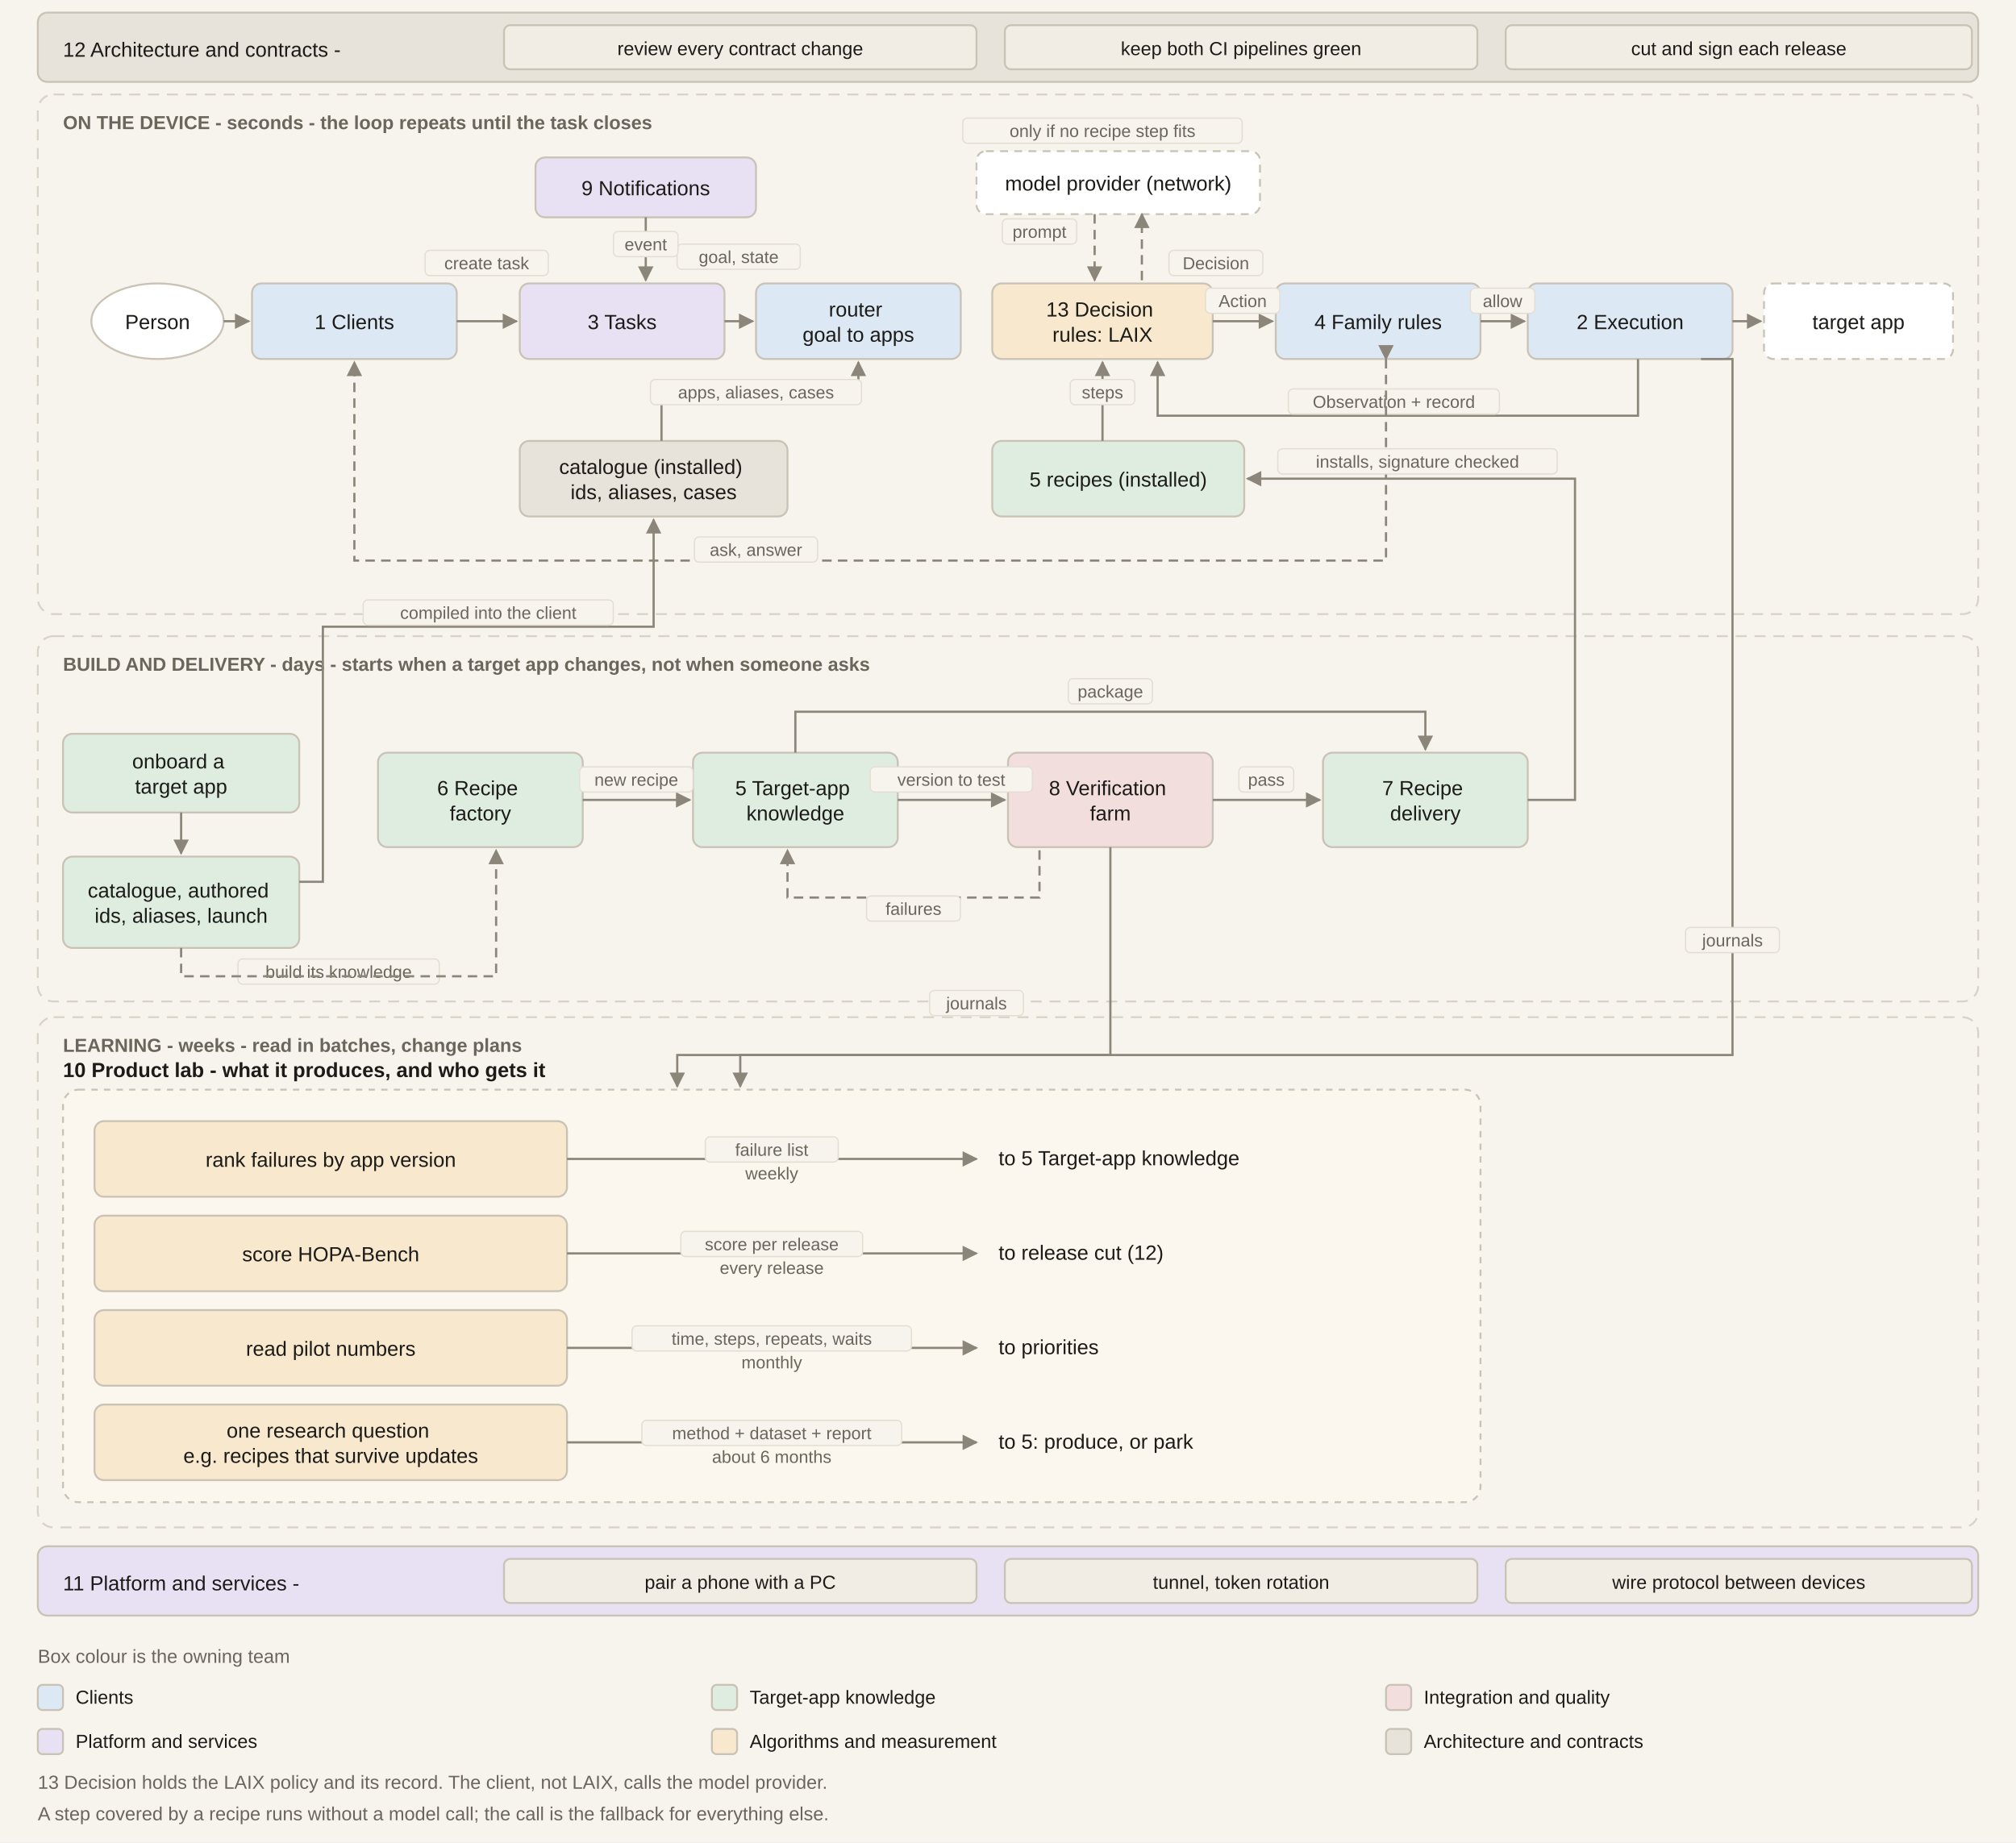
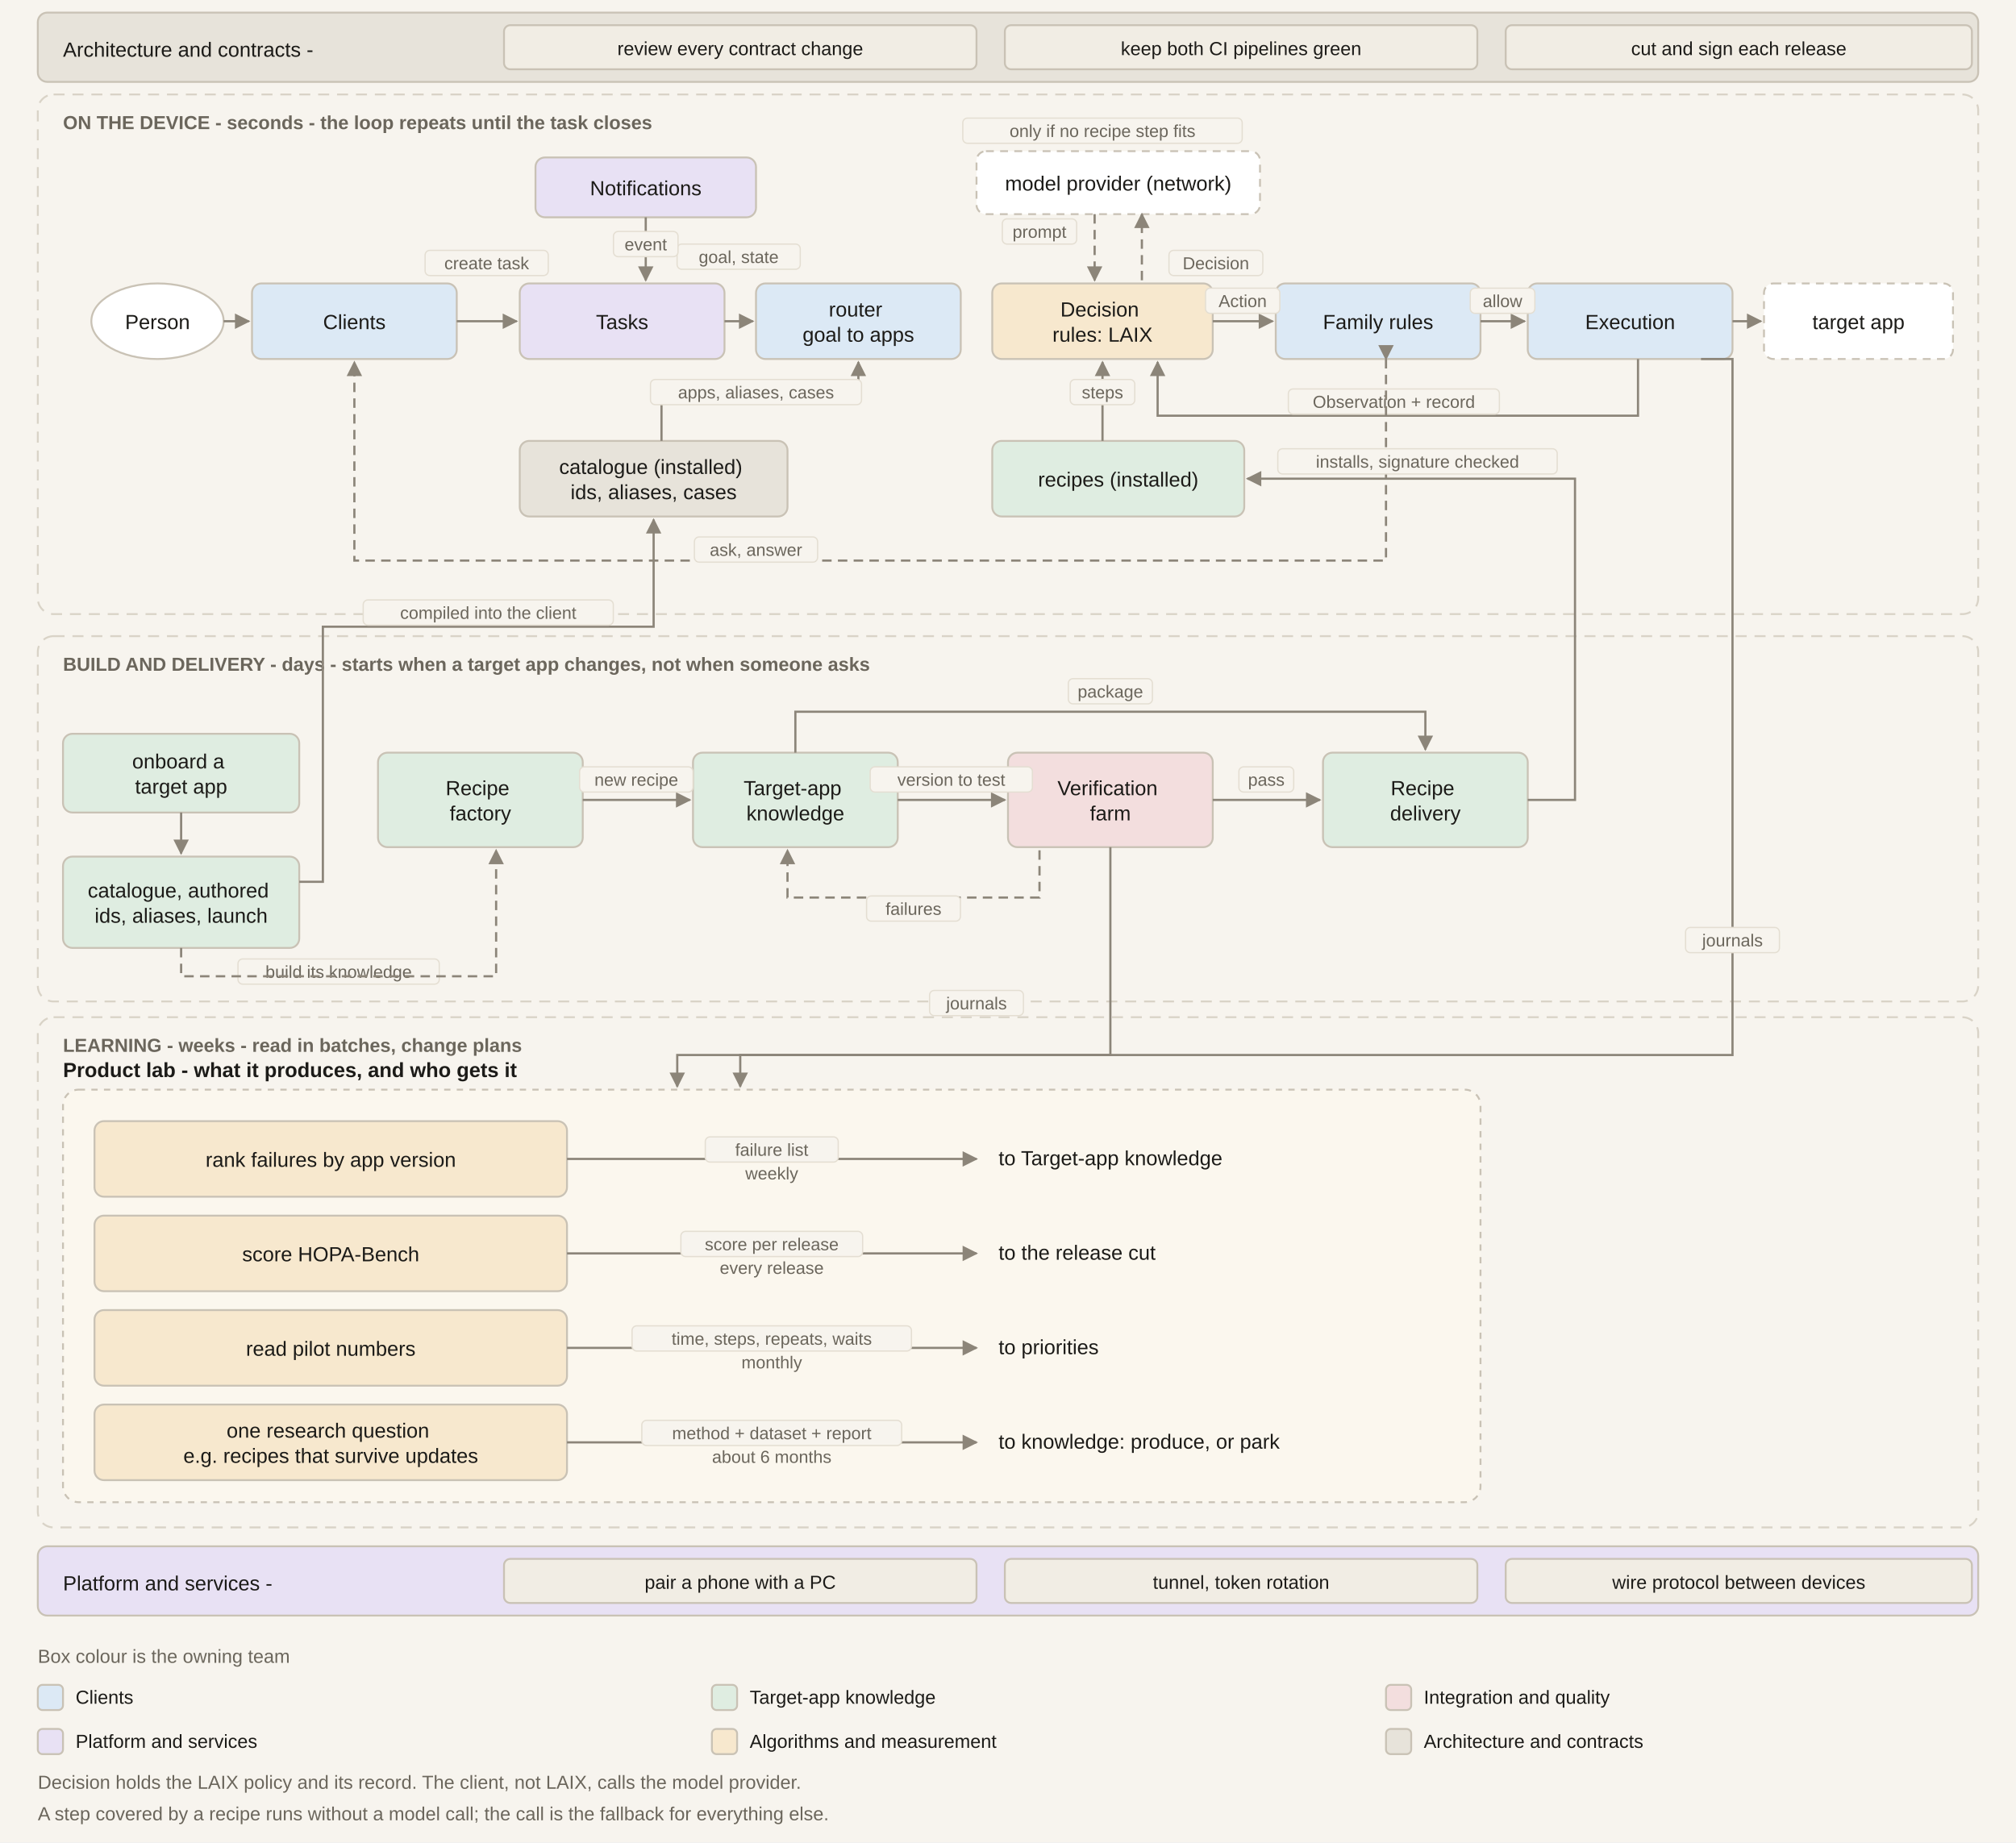
<svg xmlns="http://www.w3.org/2000/svg" width="1280" height="1170" viewBox="0 0 1280 1170" font-family="Segoe UI, Arial, sans-serif">
  <defs>
    <marker id="head" viewBox="0 0 10 10" refX="9" refY="5" markerWidth="7" markerHeight="7" orient="auto-start-reverse">
      <path d="M0,0 L10,5 L0,10 z" fill="#8C8579" />
    </marker>
    <marker id="tail" viewBox="0 0 10 10" refX="1" refY="5" markerWidth="7" markerHeight="7" orient="auto-start-reverse">
      <path d="M10,0 L0,5 L10,10 z" fill="#8C8579" />
    </marker>
  </defs>
  <rect x="0" y="0" width="1280" height="1170" rx="0" fill="#F7F4EE" stroke="none" stroke-width="1.2" />
  <rect x="24" y="8" width="1232" height="44" rx="6" fill="#E7E3DA" stroke="#C9C2B5" stroke-width="1.2" />
  <text x="40" y="36" font-size="13" fill="#1C1B18" font-weight="400" text-anchor="start">
-     <tspan x="40" dy="0">12 Architecture and contracts -</tspan>
+     <tspan x="40" dy="0">Architecture and contracts -</tspan>
  </text>
  <rect x="320" y="16" width="300" height="28" rx="4" fill="#F1EDE4" stroke="#C9C2B5" stroke-width="1.2" />
  <text x="470" y="35" font-size="12" fill="#1C1B18" font-weight="400" text-anchor="middle">
    <tspan x="470" dy="0">review every contract change</tspan>
  </text>
  <rect x="638" y="16" width="300" height="28" rx="4" fill="#F1EDE4" stroke="#C9C2B5" stroke-width="1.2" />
  <text x="788" y="35" font-size="12" fill="#1C1B18" font-weight="400" text-anchor="middle">
    <tspan x="788" dy="0">keep both CI pipelines green</tspan>
  </text>
  <rect x="956" y="16" width="296" height="28" rx="4" fill="#F1EDE4" stroke="#C9C2B5" stroke-width="1.2" />
  <text x="1104" y="35" font-size="12" fill="#1C1B18" font-weight="400" text-anchor="middle">
    <tspan x="1104" dy="0">cut and sign each release</tspan>
  </text>
  <rect x="24" y="60" width="1232" height="330" rx="10" fill="none" stroke="#D9D3C7" stroke-width="1.2" stroke-dasharray="7 5" />
  <text x="40" y="82" font-size="12" fill="#6B665C" font-weight="600" text-anchor="start">
    <tspan x="40" dy="0">ON THE DEVICE - seconds - the loop repeats until the task closes</tspan>
  </text>
  <ellipse cx="100" cy="204" rx="42" ry="24" fill="#FFFFFF" stroke="#C9C2B5" stroke-width="1.2" />
  <text x="100" y="209" font-size="13" fill="#1C1B18" font-weight="400" text-anchor="middle">
    <tspan x="100" dy="0">Person</tspan>
  </text>
  <rect x="160" y="180" width="130" height="48" rx="6" fill="#DCE9F5" stroke="#C9C2B5" stroke-width="1.2" />
  <text x="225" y="209" font-size="13" fill="#1C1B18" font-weight="400" text-anchor="middle">
-     <tspan x="225" dy="0">1 Clients</tspan>
+     <tspan x="225" dy="0">Clients</tspan>
  </text>
  <rect x="330" y="180" width="130" height="48" rx="6" fill="#E8E1F4" stroke="#C9C2B5" stroke-width="1.2" />
  <text x="395" y="209" font-size="13" fill="#1C1B18" font-weight="400" text-anchor="middle">
-     <tspan x="395" dy="0">3 Tasks</tspan>
+     <tspan x="395" dy="0">Tasks</tspan>
  </text>
  <rect x="480" y="180" width="130" height="48" rx="6" fill="#DCE9F5" stroke="#C9C2B5" stroke-width="1.2" />
  <text x="545" y="201" font-size="13" fill="#1C1B18" font-weight="400" text-anchor="middle">
    <tspan x="545" dy="0">router</tspan>
    <tspan x="545" dy="16">goal to apps</tspan>
  </text>
  <rect x="630" y="180" width="140" height="48" rx="6" fill="#F7E8CE" stroke="#C9C2B5" stroke-width="1.2" />
  <text x="700" y="201" font-size="13" fill="#1C1B18" font-weight="400" text-anchor="middle">
-     <tspan x="700" dy="0">13 Decision</tspan>
+     <tspan x="700" dy="0">Decision</tspan>
    <tspan x="700" dy="16">rules: LAIX</tspan>
  </text>
  <rect x="810" y="180" width="130" height="48" rx="6" fill="#DCE9F5" stroke="#C9C2B5" stroke-width="1.2" />
  <text x="875" y="209" font-size="13" fill="#1C1B18" font-weight="400" text-anchor="middle">
-     <tspan x="875" dy="0">4 Family rules</tspan>
+     <tspan x="875" dy="0">Family rules</tspan>
  </text>
  <rect x="970" y="180" width="130" height="48" rx="6" fill="#DCE9F5" stroke="#C9C2B5" stroke-width="1.2" />
  <text x="1035" y="209" font-size="13" fill="#1C1B18" font-weight="400" text-anchor="middle">
-     <tspan x="1035" dy="0">2 Execution</tspan>
+     <tspan x="1035" dy="0">Execution</tspan>
  </text>
  <rect x="1120" y="180" width="120" height="48" rx="6" fill="#FFFFFF" stroke="#C9C2B5" stroke-width="1.2" stroke-dasharray="5 4" />
  <text x="1180" y="209" font-size="13" fill="#1C1B18" font-weight="400" text-anchor="middle">
    <tspan x="1180" dy="0">target app</tspan>
  </text>
  <rect x="340" y="100" width="140" height="38" rx="6" fill="#E8E1F4" stroke="#C9C2B5" stroke-width="1.2" />
  <text x="410" y="124" font-size="13" fill="#1C1B18" font-weight="400" text-anchor="middle">
-     <tspan x="410" dy="0">9 Notifications</tspan>
+     <tspan x="410" dy="0">Notifications</tspan>
  </text>
  <rect x="620" y="96" width="180" height="40" rx="6" fill="#FFFFFF" stroke="#C9C2B5" stroke-width="1.2" stroke-dasharray="5 4" />
  <text x="710" y="121" font-size="13" fill="#1C1B18" font-weight="400" text-anchor="middle">
    <tspan x="710" dy="0">model provider (network)</tspan>
  </text>
  <rect x="330" y="280" width="170" height="48" rx="6" fill="#E7E3DA" stroke="#C9C2B5" stroke-width="1.2" />
  <text x="415" y="301" font-size="13" fill="#1C1B18" font-weight="400" text-anchor="middle">
    <tspan x="415" dy="0">catalogue (installed)</tspan>
    <tspan x="415" dy="16">ids, aliases, cases</tspan>
  </text>
  <rect x="630" y="280" width="160" height="48" rx="6" fill="#DFEDE1" stroke="#C9C2B5" stroke-width="1.2" />
  <text x="710" y="309" font-size="13" fill="#1C1B18" font-weight="400" text-anchor="middle">
-     <tspan x="710" dy="0">5 recipes (installed)</tspan>
+     <tspan x="710" dy="0">recipes (installed)</tspan>
  </text>
  <path d="M142,204 L158,204" fill="none" stroke="#8C8579" stroke-width="1.4" marker-end="url(#head)" />
  <path d="M290,204 L328,204" fill="none" stroke="#8C8579" stroke-width="1.4" marker-end="url(#head)" />
  <g>
    <rect x="269.9" y="159" width="78.2" height="16" rx="3" fill="#F7F4EE" stroke="#E4DED2" stroke-width="0.8" />
    <text x="309" y="171" font-size="11" fill="#6B665C" font-weight="400" text-anchor="middle">
      <tspan x="309" dy="0">create task</tspan>
    </text>
  </g>
  <path d="M460,204 L478,204" fill="none" stroke="#8C8579" stroke-width="1.4" marker-end="url(#head)" />
  <g>
    <rect x="429.9" y="155" width="78.2" height="16" rx="3" fill="#F7F4EE" stroke="#E4DED2" stroke-width="0.8" />
    <text x="469" y="167" font-size="11" fill="#6B665C" font-weight="400" text-anchor="middle">
      <tspan x="469" dy="0">goal, state</tspan>
    </text>
  </g>
  <path d="M770,204 L808,204" fill="none" stroke="#8C8579" stroke-width="1.4" marker-end="url(#head)" />
  <g>
    <rect x="765.4" y="183" width="47.2" height="16" rx="3" fill="#F7F4EE" stroke="#E4DED2" stroke-width="0.8" />
    <text x="789" y="195" font-size="11" fill="#6B665C" font-weight="400" text-anchor="middle">
      <tspan x="789" dy="0">Action</tspan>
    </text>
  </g>
  <path d="M940,204 L968,204" fill="none" stroke="#8C8579" stroke-width="1.4" marker-end="url(#head)" />
  <g>
    <rect x="933.5" y="183" width="41.0" height="16" rx="3" fill="#F7F4EE" stroke="#E4DED2" stroke-width="0.8" />
    <text x="954" y="195" font-size="11" fill="#6B665C" font-weight="400" text-anchor="middle">
      <tspan x="954" dy="0">allow</tspan>
    </text>
  </g>
  <path d="M1100,204 L1118,204" fill="none" stroke="#8C8579" stroke-width="1.4" marker-end="url(#head)" />
  <path d="M410,138 L410,178" fill="none" stroke="#8C8579" stroke-width="1.4" marker-end="url(#head)" />
  <g>
    <rect x="389.5" y="147" width="41.0" height="16" rx="3" fill="#F7F4EE" stroke="#E4DED2" stroke-width="0.8" />
    <text x="410" y="159" font-size="11" fill="#6B665C" font-weight="400" text-anchor="middle">
      <tspan x="410" dy="0">event</tspan>
    </text>
  </g>
  <path d="M695,136 L695,178" fill="none" stroke="#8C8579" stroke-width="1.4" stroke-dasharray="6 4" marker-end="url(#head)" />
  <path d="M725,178 L725,136" fill="none" stroke="#8C8579" stroke-width="1.4" stroke-dasharray="6 4" marker-end="url(#head)" />
  <g>
    <rect x="636.4" y="139" width="47.2" height="16" rx="3" fill="#F7F4EE" stroke="#E4DED2" stroke-width="0.8" />
    <text x="660" y="151" font-size="11" fill="#6B665C" font-weight="400" text-anchor="middle">
      <tspan x="660" dy="0">prompt</tspan>
    </text>
  </g>
  <g>
    <rect x="742.2" y="159" width="59.6" height="16" rx="3" fill="#F7F4EE" stroke="#E4DED2" stroke-width="0.8" />
    <text x="772" y="171" font-size="11" fill="#6B665C" font-weight="400" text-anchor="middle">
      <tspan x="772" dy="0">Decision</tspan>
    </text>
  </g>
  <g>
    <rect x="611.3" y="75" width="177.4" height="16" rx="3" fill="#F7F4EE" stroke="#E4DED2" stroke-width="0.8" />
    <text x="700" y="87" font-size="11" fill="#6B665C" font-weight="400" text-anchor="middle">
      <tspan x="700" dy="0">only if no recipe step fits</tspan>
    </text>
  </g>
  <path d="M420,280 L420,246 L545,246 L545,230" fill="none" stroke="#8C8579" stroke-width="1.4" marker-end="url(#head)" />
  <g>
    <rect x="413.0" y="241" width="134.0" height="16" rx="3" fill="#F7F4EE" stroke="#E4DED2" stroke-width="0.8" />
    <text x="480" y="253" font-size="11" fill="#6B665C" font-weight="400" text-anchor="middle">
      <tspan x="480" dy="0">apps, aliases, cases</tspan>
    </text>
  </g>
  <path d="M700,280 L700,230" fill="none" stroke="#8C8579" stroke-width="1.4" marker-end="url(#head)" />
  <g>
    <rect x="679.5" y="241" width="41.0" height="16" rx="3" fill="#F7F4EE" stroke="#E4DED2" stroke-width="0.8" />
    <text x="700" y="253" font-size="11" fill="#6B665C" font-weight="400" text-anchor="middle">
      <tspan x="700" dy="0">steps</tspan>
    </text>
  </g>
  <path d="M1040,228 L1040,264 L735,264 L735,230" fill="none" stroke="#8C8579" stroke-width="1.4" marker-end="url(#head)" />
  <g>
    <rect x="818.0" y="247" width="134.0" height="16" rx="3" fill="#F7F4EE" stroke="#E4DED2" stroke-width="0.8" />
    <text x="885" y="259" font-size="11" fill="#6B665C" font-weight="400" text-anchor="middle">
      <tspan x="885" dy="0">Observation + record</tspan>
    </text>
  </g>
  <path d="M880,228 L880,356 L225,356 L225,230" fill="none" stroke="#8C8579" stroke-width="1.4" stroke-dasharray="6 4" marker-end="url(#head)" marker-start="url(#tail)" />
  <g>
    <rect x="440.9" y="341" width="78.2" height="16" rx="3" fill="#F7F4EE" stroke="#E4DED2" stroke-width="0.8" />
    <text x="480" y="353" font-size="11" fill="#6B665C" font-weight="400" text-anchor="middle">
      <tspan x="480" dy="0">ask, answer</tspan>
    </text>
  </g>
  <rect x="24" y="404" width="1232" height="232" rx="10" fill="none" stroke="#D9D3C7" stroke-width="1.2" stroke-dasharray="7 5" />
  <text x="40" y="426" font-size="12" fill="#6B665C" font-weight="600" text-anchor="start">
    <tspan x="40" dy="0">BUILD AND DELIVERY - days - starts when a target app changes, not when someone asks</tspan>
  </text>
  <rect x="240" y="478" width="130" height="60" rx="6" fill="#DFEDE1" stroke="#C9C2B5" stroke-width="1.2" />
  <text x="305" y="505" font-size="13" fill="#1C1B18" font-weight="400" text-anchor="middle">
-     <tspan x="305" dy="0">6 Recipe</tspan>
+     <tspan x="305" dy="0">Recipe</tspan>
    <tspan x="305" dy="16">factory</tspan>
  </text>
  <rect x="440" y="478" width="130" height="60" rx="6" fill="#DFEDE1" stroke="#C9C2B5" stroke-width="1.2" />
  <text x="505" y="505" font-size="13" fill="#1C1B18" font-weight="400" text-anchor="middle">
-     <tspan x="505" dy="0">5 Target-app</tspan>
+     <tspan x="505" dy="0">Target-app</tspan>
    <tspan x="505" dy="16">knowledge</tspan>
  </text>
  <rect x="640" y="478" width="130" height="60" rx="6" fill="#F3DEDE" stroke="#C9C2B5" stroke-width="1.2" />
  <text x="705" y="505" font-size="13" fill="#1C1B18" font-weight="400" text-anchor="middle">
-     <tspan x="705" dy="0">8 Verification</tspan>
+     <tspan x="705" dy="0">Verification</tspan>
    <tspan x="705" dy="16">farm</tspan>
  </text>
  <rect x="840" y="478" width="130" height="60" rx="6" fill="#DFEDE1" stroke="#C9C2B5" stroke-width="1.2" />
  <text x="905" y="505" font-size="13" fill="#1C1B18" font-weight="400" text-anchor="middle">
-     <tspan x="905" dy="0">7 Recipe</tspan>
+     <tspan x="905" dy="0">Recipe</tspan>
    <tspan x="905" dy="16">delivery</tspan>
  </text>
  <rect x="40" y="466" width="150" height="50" rx="6" fill="#DFEDE1" stroke="#C9C2B5" stroke-width="1.2" />
  <text x="115" y="488" font-size="13" fill="#1C1B18" font-weight="400" text-anchor="middle">
    <tspan x="115" dy="0">onboard a</tspan>
    <tspan x="115" dy="16">target app</tspan>
  </text>
  <rect x="40" y="544" width="150" height="58" rx="6" fill="#DFEDE1" stroke="#C9C2B5" stroke-width="1.2" />
  <text x="115" y="570" font-size="13" fill="#1C1B18" font-weight="400" text-anchor="middle">
    <tspan x="115" dy="0">catalogue, authored</tspan>
    <tspan x="115" dy="16">ids, aliases, launch</tspan>
  </text>
  <path d="M115,516 L115,542" fill="none" stroke="#8C8579" stroke-width="1.4" marker-end="url(#head)" />
  <g>
    <rect x="151.1" y="609" width="127.8" height="16" rx="3" fill="#F7F4EE" stroke="#E4DED2" stroke-width="0.8" />
    <text x="215" y="621" font-size="11" fill="#6B665C" font-weight="400" text-anchor="middle">
      <tspan x="215" dy="0">build its knowledge</tspan>
    </text>
  </g>
  <path d="M115,602 L115,620 L315,620 L315,540" fill="none" stroke="#8C8579" stroke-width="1.4" stroke-dasharray="6 4" marker-end="url(#head)" />
  <path d="M190,560 L205,560 L205,398 L415,398 L415,330" fill="none" stroke="#8C8579" stroke-width="1.4" marker-end="url(#head)" />
  <g>
    <rect x="230.6" y="381" width="158.8" height="16" rx="3" fill="#F7F4EE" stroke="#E4DED2" stroke-width="0.8" />
    <text x="310" y="393" font-size="11" fill="#6B665C" font-weight="400" text-anchor="middle">
      <tspan x="310" dy="0">compiled into the client</tspan>
    </text>
  </g>
  <path d="M370,508 L438,508" fill="none" stroke="#8C8579" stroke-width="1.4" marker-end="url(#head)" />
  <g>
    <rect x="368.0" y="487" width="72.0" height="16" rx="3" fill="#F7F4EE" stroke="#E4DED2" stroke-width="0.8" />
    <text x="404" y="499" font-size="11" fill="#6B665C" font-weight="400" text-anchor="middle">
      <tspan x="404" dy="0">new recipe</tspan>
    </text>
  </g>
  <path d="M570,508 L638,508" fill="none" stroke="#8C8579" stroke-width="1.4" marker-end="url(#head)" />
  <g>
    <rect x="552.5" y="487" width="103.0" height="16" rx="3" fill="#F7F4EE" stroke="#E4DED2" stroke-width="0.8" />
    <text x="604" y="499" font-size="11" fill="#6B665C" font-weight="400" text-anchor="middle">
      <tspan x="604" dy="0">version to test</tspan>
    </text>
  </g>
  <path d="M660,540 L660,570 L500,570 L500,540" fill="none" stroke="#8C8579" stroke-width="1.4" stroke-dasharray="6 4" marker-end="url(#head)" />
  <g>
    <rect x="550.2" y="569" width="59.6" height="16" rx="3" fill="#F7F4EE" stroke="#E4DED2" stroke-width="0.8" />
    <text x="580" y="581" font-size="11" fill="#6B665C" font-weight="400" text-anchor="middle">
      <tspan x="580" dy="0">failures</tspan>
    </text>
  </g>
  <path d="M770,508 L838,508" fill="none" stroke="#8C8579" stroke-width="1.4" marker-end="url(#head)" />
  <g>
    <rect x="786.6" y="487" width="34.8" height="16" rx="3" fill="#F7F4EE" stroke="#E4DED2" stroke-width="0.8" />
    <text x="804" y="499" font-size="11" fill="#6B665C" font-weight="400" text-anchor="middle">
      <tspan x="804" dy="0">pass</tspan>
    </text>
  </g>
  <path d="M505,478 L505,452 L905,452 L905,476" fill="none" stroke="#8C8579" stroke-width="1.4" marker-end="url(#head)" />
  <g>
    <rect x="678.3" y="431" width="53.4" height="16" rx="3" fill="#F7F4EE" stroke="#E4DED2" stroke-width="0.8" />
    <text x="705" y="443" font-size="11" fill="#6B665C" font-weight="400" text-anchor="middle">
      <tspan x="705" dy="0">package</tspan>
    </text>
  </g>
  <path d="M970,508 L1000,508 L1000,304 L792,304" fill="none" stroke="#8C8579" stroke-width="1.4" marker-end="url(#head)" />
  <g>
    <rect x="811.3" y="285" width="177.4" height="16" rx="3" fill="#F7F4EE" stroke="#E4DED2" stroke-width="0.8" />
    <text x="900" y="297" font-size="11" fill="#6B665C" font-weight="400" text-anchor="middle">
      <tspan x="900" dy="0">installs, signature checked</tspan>
    </text>
  </g>
  <rect x="24" y="646" width="1232" height="324" rx="10" fill="none" stroke="#D9D3C7" stroke-width="1.2" stroke-dasharray="7 5" />
  <text x="40" y="668" font-size="12" fill="#6B665C" font-weight="600" text-anchor="start">
    <tspan x="40" dy="0">LEARNING - weeks - read in batches, change plans</tspan>
  </text>
  <text x="40" y="684" font-size="13" fill="#1C1B18" font-weight="600" text-anchor="start">
-     <tspan x="40" dy="0">10 Product lab - what it produces, and who gets it</tspan>
+     <tspan x="40" dy="0">Product lab - what it produces, and who gets it</tspan>
  </text>
  <rect x="40" y="692" width="900" height="262" rx="10" fill="#FBF7EE" stroke="#C9C2B5" stroke-width="1.2" stroke-dasharray="4 4" />
  <path d="M705,538 L705,670 L470,670 L470,690" fill="none" stroke="#8C8579" stroke-width="1.4" marker-end="url(#head)" />
  <g>
    <rect x="590.2" y="629" width="59.6" height="16" rx="3" fill="#F7F4EE" stroke="#E4DED2" stroke-width="0.8" />
    <text x="620" y="641" font-size="11" fill="#6B665C" font-weight="400" text-anchor="middle">
      <tspan x="620" dy="0">journals</tspan>
    </text>
  </g>
  <path d="M1080,228 L1100,228 L1100,670 L430,670 L430,690" fill="none" stroke="#8C8579" stroke-width="1.4" marker-end="url(#head)" />
  <g>
    <rect x="1070.2" y="589" width="59.6" height="16" rx="3" fill="#F7F4EE" stroke="#E4DED2" stroke-width="0.8" />
    <text x="1100" y="601" font-size="11" fill="#6B665C" font-weight="400" text-anchor="middle">
      <tspan x="1100" dy="0">journals</tspan>
    </text>
  </g>
  <rect x="60" y="712" width="300" height="48" rx="6" fill="#F7E8CE" stroke="#C9C2B5" stroke-width="1.2" />
  <text x="210" y="741" font-size="13" fill="#1C1B18" font-weight="400" text-anchor="middle">
    <tspan x="210" dy="0">rank failures by app version</tspan>
  </text>
  <path d="M360,736 L620,736" fill="none" stroke="#8C8579" stroke-width="1.4" marker-end="url(#head)" />
  <g>
    <rect x="447.8" y="722" width="84.4" height="16" rx="3" fill="#F7F4EE" stroke="#E4DED2" stroke-width="0.8" />
    <text x="490" y="734" font-size="11" fill="#6B665C" font-weight="400" text-anchor="middle">
      <tspan x="490" dy="0">failure list</tspan>
    </text>
  </g>
  <text x="490" y="749" font-size="11" fill="#6B665C" font-weight="400" text-anchor="middle">
    <tspan x="490" dy="0">weekly</tspan>
  </text>
  <text x="634" y="740" font-size="13" fill="#1C1B18" font-weight="400" text-anchor="start">
-     <tspan x="634" dy="0">to 5 Target-app knowledge</tspan>
+     <tspan x="634" dy="0">to Target-app knowledge</tspan>
  </text>
  <rect x="60" y="772" width="300" height="48" rx="6" fill="#F7E8CE" stroke="#C9C2B5" stroke-width="1.2" />
  <text x="210" y="801" font-size="13" fill="#1C1B18" font-weight="400" text-anchor="middle">
    <tspan x="210" dy="0">score HOPA-Bench</tspan>
  </text>
  <path d="M360,796 L620,796" fill="none" stroke="#8C8579" stroke-width="1.4" marker-end="url(#head)" />
  <g>
    <rect x="432.3" y="782" width="115.4" height="16" rx="3" fill="#F7F4EE" stroke="#E4DED2" stroke-width="0.8" />
    <text x="490" y="794" font-size="11" fill="#6B665C" font-weight="400" text-anchor="middle">
      <tspan x="490" dy="0">score per release</tspan>
    </text>
  </g>
  <text x="490" y="809" font-size="11" fill="#6B665C" font-weight="400" text-anchor="middle">
    <tspan x="490" dy="0">every release</tspan>
  </text>
  <text x="634" y="800" font-size="13" fill="#1C1B18" font-weight="400" text-anchor="start">
-     <tspan x="634" dy="0">to release cut (12)</tspan>
+     <tspan x="634" dy="0">to the release cut</tspan>
  </text>
  <rect x="60" y="832" width="300" height="48" rx="6" fill="#F7E8CE" stroke="#C9C2B5" stroke-width="1.2" />
  <text x="210" y="861" font-size="13" fill="#1C1B18" font-weight="400" text-anchor="middle">
    <tspan x="210" dy="0">read pilot numbers</tspan>
  </text>
  <path d="M360,856 L620,856" fill="none" stroke="#8C8579" stroke-width="1.4" marker-end="url(#head)" />
  <g>
    <rect x="401.3" y="842" width="177.4" height="16" rx="3" fill="#F7F4EE" stroke="#E4DED2" stroke-width="0.8" />
    <text x="490" y="854" font-size="11" fill="#6B665C" font-weight="400" text-anchor="middle">
      <tspan x="490" dy="0">time, steps, repeats, waits</tspan>
    </text>
  </g>
  <text x="490" y="869" font-size="11" fill="#6B665C" font-weight="400" text-anchor="middle">
    <tspan x="490" dy="0">monthly</tspan>
  </text>
  <text x="634" y="860" font-size="13" fill="#1C1B18" font-weight="400" text-anchor="start">
    <tspan x="634" dy="0">to priorities</tspan>
  </text>
  <rect x="60" y="892" width="300" height="48" rx="6" fill="#F7E8CE" stroke="#C9C2B5" stroke-width="1.2" />
  <text x="210" y="913" font-size="13" fill="#1C1B18" font-weight="400" text-anchor="middle">
    <tspan x="210" dy="0">one research question</tspan>
    <tspan x="210" dy="16">e.g. recipes that survive updates</tspan>
  </text>
  <path d="M360,916 L620,916" fill="none" stroke="#8C8579" stroke-width="1.4" marker-end="url(#head)" />
  <g>
    <rect x="407.5" y="902" width="165.0" height="16" rx="3" fill="#F7F4EE" stroke="#E4DED2" stroke-width="0.8" />
    <text x="490" y="914" font-size="11" fill="#6B665C" font-weight="400" text-anchor="middle">
      <tspan x="490" dy="0">method + dataset + report</tspan>
    </text>
  </g>
  <text x="490" y="929" font-size="11" fill="#6B665C" font-weight="400" text-anchor="middle">
    <tspan x="490" dy="0">about 6 months</tspan>
  </text>
  <text x="634" y="920" font-size="13" fill="#1C1B18" font-weight="400" text-anchor="start">
-     <tspan x="634" dy="0">to 5: produce, or park</tspan>
+     <tspan x="634" dy="0">to knowledge: produce, or park</tspan>
  </text>
  <rect x="24" y="982" width="1232" height="44" rx="6" fill="#E8E1F4" stroke="#C9C2B5" stroke-width="1.2" />
  <text x="40" y="1010" font-size="13" fill="#1C1B18" font-weight="400" text-anchor="start">
-     <tspan x="40" dy="0">11 Platform and services -</tspan>
+     <tspan x="40" dy="0">Platform and services -</tspan>
  </text>
  <rect x="320" y="990" width="300" height="28" rx="4" fill="#F1EDE4" stroke="#C9C2B5" stroke-width="1.2" />
  <text x="470" y="1009" font-size="12" fill="#1C1B18" font-weight="400" text-anchor="middle">
    <tspan x="470" dy="0">pair a phone with a PC</tspan>
  </text>
  <rect x="638" y="990" width="300" height="28" rx="4" fill="#F1EDE4" stroke="#C9C2B5" stroke-width="1.2" />
  <text x="788" y="1009" font-size="12" fill="#1C1B18" font-weight="400" text-anchor="middle">
    <tspan x="788" dy="0">tunnel, token rotation</tspan>
  </text>
  <rect x="956" y="990" width="296" height="28" rx="4" fill="#F1EDE4" stroke="#C9C2B5" stroke-width="1.2" />
  <text x="1104" y="1009" font-size="12" fill="#1C1B18" font-weight="400" text-anchor="middle">
    <tspan x="1104" dy="0">wire protocol between devices</tspan>
  </text>
  <text x="24" y="1056" font-size="12" fill="#6B665C">Box colour is the owning team</text>
  <rect x="24" y="1070" width="16" height="16" rx="3" fill="#DCE9F5" stroke="#C9C2B5" stroke-width="1.2" />
  <text x="48" y="1082" font-size="12" fill="#1C1B18">Clients</text>
  <rect x="24" y="1098" width="16" height="16" rx="3" fill="#E8E1F4" stroke="#C9C2B5" stroke-width="1.2" />
  <text x="48" y="1110" font-size="12" fill="#1C1B18">Platform and services</text>
  <rect x="452" y="1070" width="16" height="16" rx="3" fill="#DFEDE1" stroke="#C9C2B5" stroke-width="1.2" />
  <text x="476" y="1082" font-size="12" fill="#1C1B18">Target-app knowledge</text>
  <rect x="452" y="1098" width="16" height="16" rx="3" fill="#F7E8CE" stroke="#C9C2B5" stroke-width="1.2" />
  <text x="476" y="1110" font-size="12" fill="#1C1B18">Algorithms and measurement</text>
  <rect x="880" y="1070" width="16" height="16" rx="3" fill="#F3DEDE" stroke="#C9C2B5" stroke-width="1.2" />
  <text x="904" y="1082" font-size="12" fill="#1C1B18">Integration and quality</text>
  <rect x="880" y="1098" width="16" height="16" rx="3" fill="#E7E3DA" stroke="#C9C2B5" stroke-width="1.2" />
  <text x="904" y="1110" font-size="12" fill="#1C1B18">Architecture and contracts</text>
  <text x="24" y="1136" font-size="12" fill="#6B665C" font-weight="400" text-anchor="start">
-     <tspan x="24" dy="0">13 Decision holds the LAIX policy and its record. The client, not LAIX, calls the model provider.</tspan>
+     <tspan x="24" dy="0">Decision holds the LAIX policy and its record. The client, not LAIX, calls the model provider.</tspan>
  </text>
  <text x="24" y="1156" font-size="12" fill="#6B665C" font-weight="400" text-anchor="start">
    <tspan x="24" dy="0">A step covered by a recipe runs without a model call; the call is the fallback for everything else.</tspan>
  </text>
</svg>
